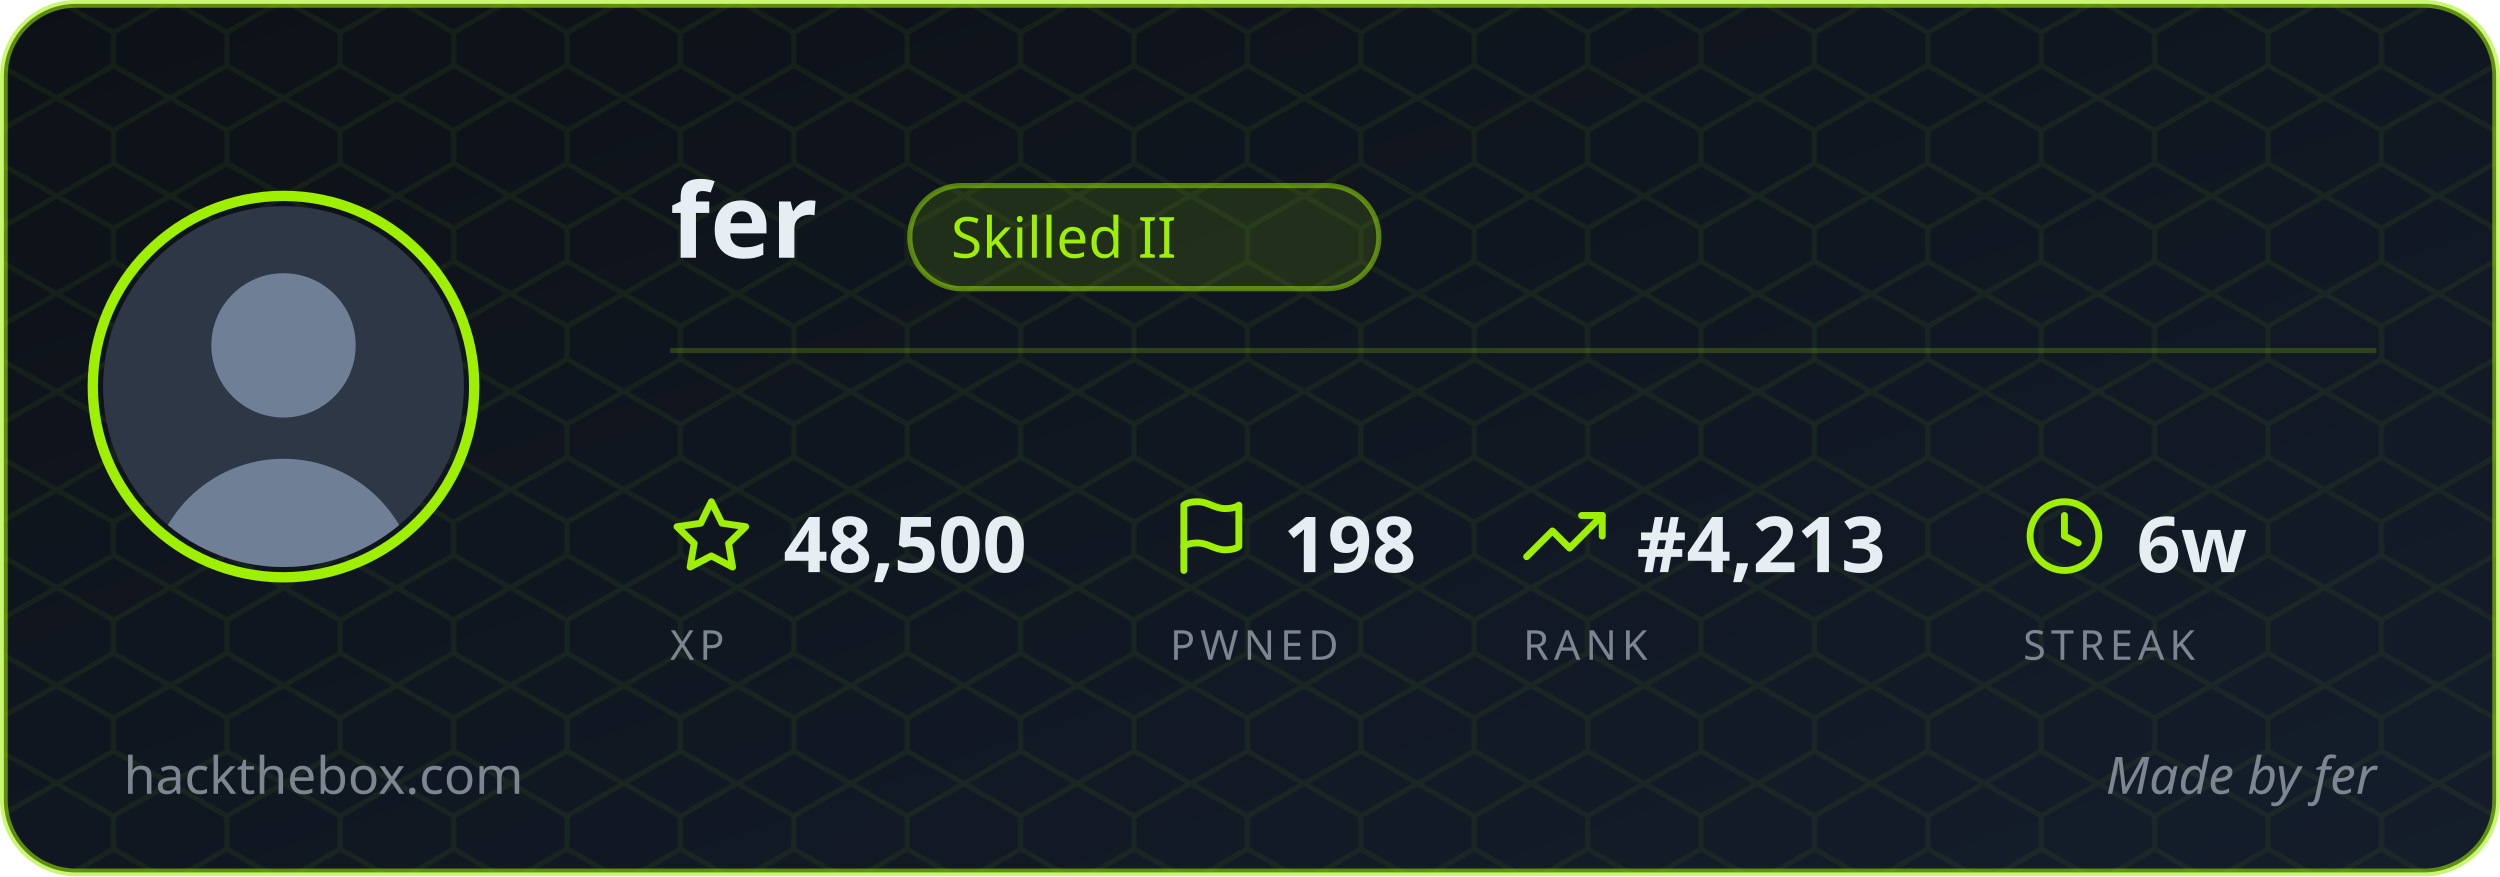
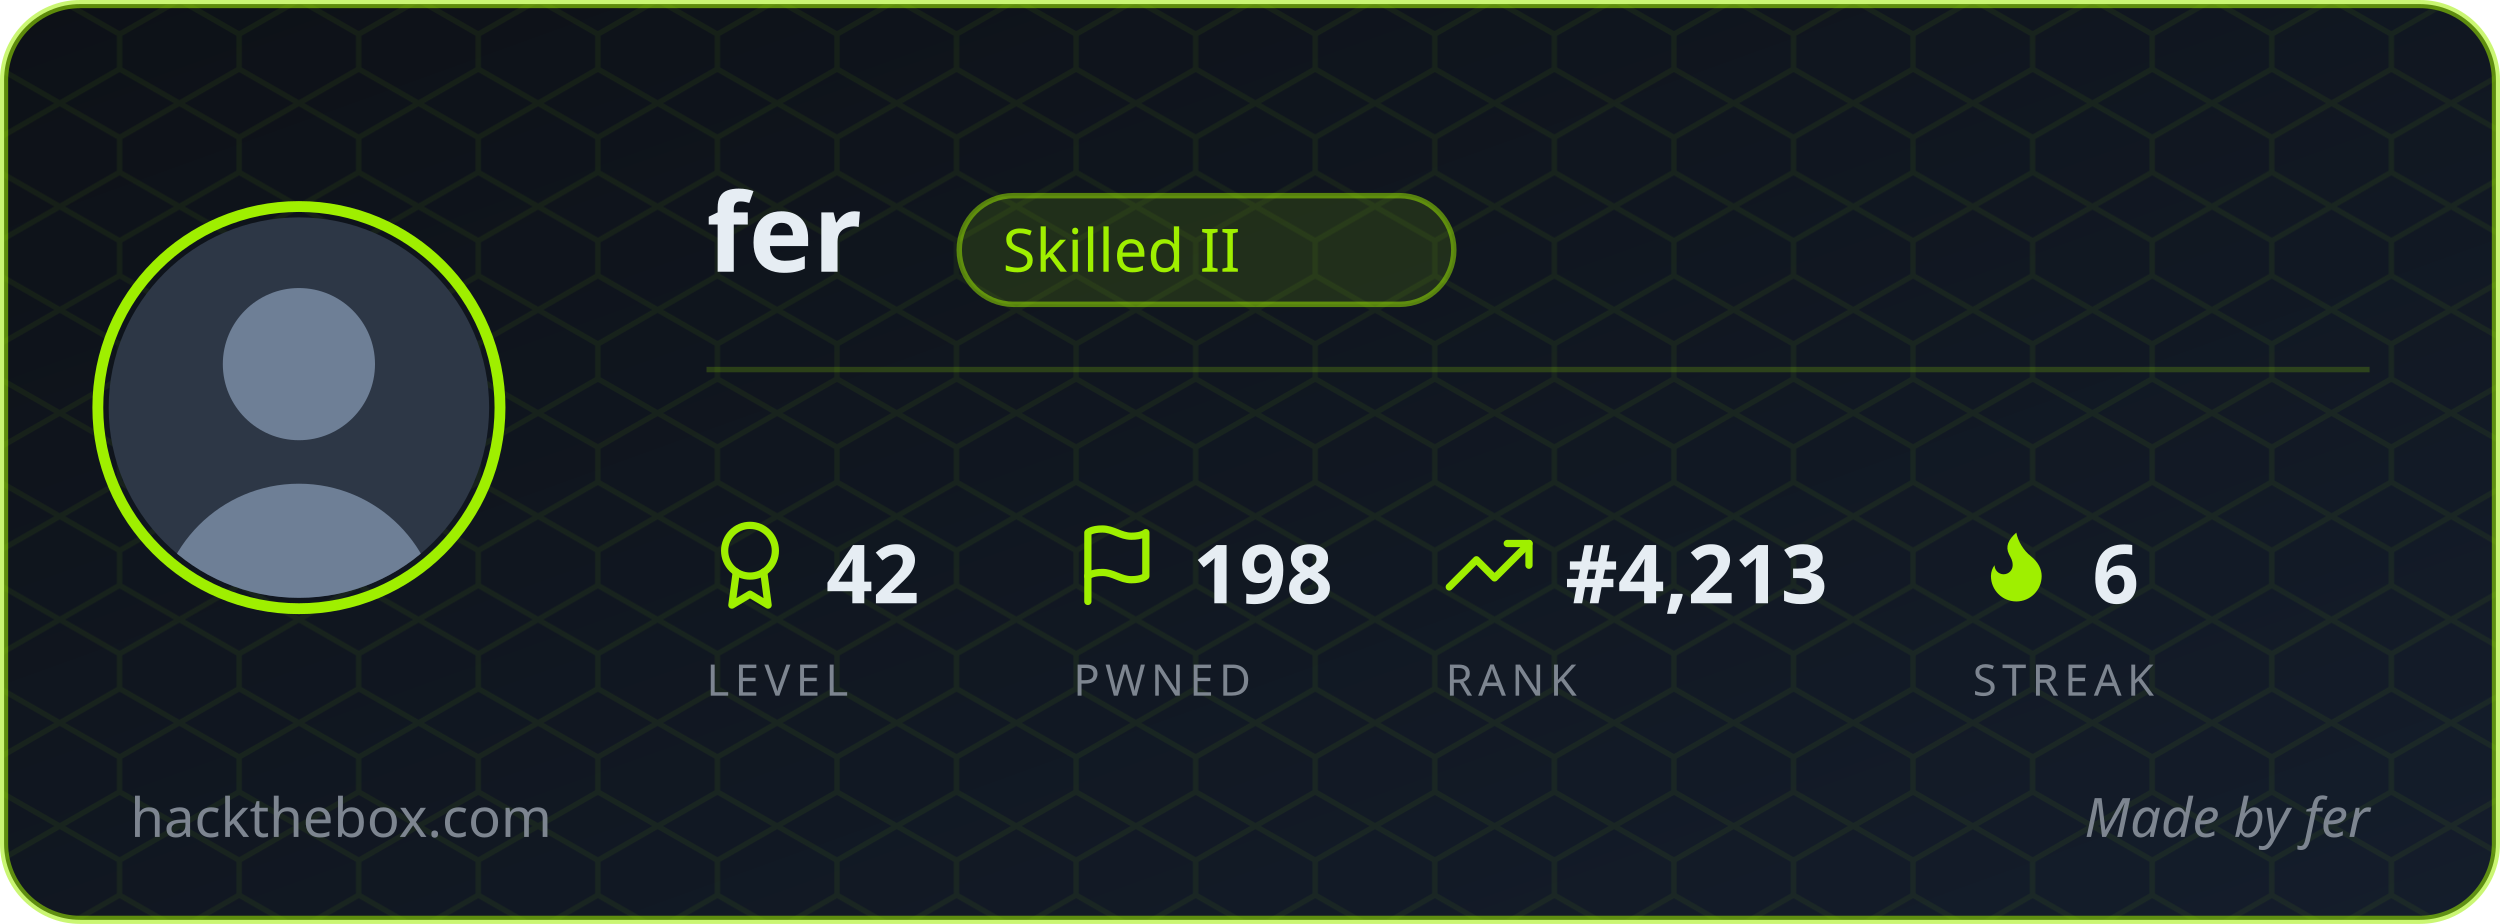
- <svg xmlns="http://www.w3.org/2000/svg" width="485" height="170" viewBox="0 0 485 170" role="img" aria-label="Hack The Box profile badge for fer">
+ <svg xmlns="http://www.w3.org/2000/svg" width="460" height="170" viewBox="0 0 460 170" role="img" aria-label="Hack The Box profile badge for fer">
  <defs>
    <linearGradient id="bg" x1="0" y1="0" x2="1" y2="1">
      <stop offset="0%" stop-color="#0d1117" />
      <stop offset="100%" stop-color="#141d2b" />
    </linearGradient>
    <pattern id="hex" width="22" height="19" patternUnits="userSpaceOnUse" patternTransform="translate(0,0)">
      <path d="M11 0 L22 6.3 L22 12.7 L11 19 L0 12.7 L0 6.3 Z" fill="none" stroke="#9FEF00" stroke-opacity="0.06" stroke-width="1" />
    </pattern>
    <clipPath id="avatarClip">
      <circle cx="55" cy="75" r="35" />
    </clipPath>
  </defs>
-   <rect x="0.75" y="0.75" width="483.5" height="168.5" rx="14" fill="url(#bg)" stroke="#9FEF00" stroke-opacity="0.55" stroke-width="1.5" />
-   <rect x="0.75" y="0.75" width="483.5" height="168.5" rx="14" fill="url(#hex)" />
+   <rect x="0.75" y="0.75" width="458.5" height="168.5" rx="14" fill="url(#bg)" stroke="#9FEF00" stroke-opacity="0.55" stroke-width="1.5" />
+   <rect x="0.75" y="0.75" width="458.5" height="168.5" rx="14" fill="url(#hex)" />
  <circle cx="55" cy="75" r="37" fill="none" stroke="#9FEF00" stroke-width="2" />
  <rect x="20" y="40" width="70" height="70" fill="#2d3746" clip-path="url(#avatarClip)" />
  <circle cx="55" cy="67" r="14" fill="#6e7f96" clip-path="url(#avatarClip)" />
  <circle cx="55" cy="115" r="26" fill="#6e7f96" clip-path="url(#avatarClip)" />
  <text x="130" y="50" font-family="Verdana, sans-serif" font-size="20" font-weight="bold" fill="#e6edf3">fer</text>
  <g transform="translate(176.5,36)">
    <rect width="91.0" height="20" rx="10" fill="#9FEF00" fill-opacity="0.12" stroke="#9FEF00" stroke-opacity="0.5" />
    <text x="8" y="14" font-family="Verdana, sans-serif" font-size="11" fill="#9FEF00">Skilled II</text>
  </g>
-   <line x1="130" y1="68" x2="461" y2="68" stroke="#9FEF00" stroke-opacity="0.2" stroke-width="1" />
+   <line x1="130" y1="68" x2="436" y2="68" stroke="#9FEF00" stroke-opacity="0.2" stroke-width="1" />
  <g>
    <g transform="translate(130,96) scale(0.6666667)">
      <g fill="none" stroke="#9FEF00" stroke-width="2" stroke-linecap="round" stroke-linejoin="round">
-         <polygon points="12 2 15.09 8.26 22 9.27 17 14.14 18.18 21.02 12 17.77 5.82 21.02 7 14.14 2 9.27 8.91 8.26 12 2" />
+         <circle cx="12" cy="8" r="7" />
+         <polyline points="8.21 13.89 7 23 12 20 17 23 15.79 13.88" />
      </g>
    </g>
-     <text x="152" y="111" font-family="Verdana, sans-serif" font-size="15" font-weight="bold" fill="#e6edf3">48,500</text>
-     <text x="130" y="128" font-family="Verdana, sans-serif" font-size="8" letter-spacing="1" fill="#7d8590">XP</text>
+     <text x="152" y="111" font-family="Verdana, sans-serif" font-size="15" font-weight="bold" fill="#e6edf3">42</text>
+     <text x="130" y="128" font-family="Verdana, sans-serif" font-size="8" letter-spacing="1" fill="#7d8590">LEVEL</text>
  </g>
  <g>
-     <g transform="translate(227.0,96) scale(0.6666667)">
+     <g transform="translate(197.5,96) scale(0.6666667)">
      <g fill="none" stroke="#9FEF00" stroke-width="2" stroke-linecap="round" stroke-linejoin="round">
        <path d="M4 15s1-1 4-1 5 2 8 2 4-1 4-1V3s-1 1-4 1-5-2-8-2-4 1-4 1z" />
        <line x1="4" y1="22" x2="4" y2="15" />
      </g>
    </g>
-     <text x="249.0" y="111" font-family="Verdana, sans-serif" font-size="15" font-weight="bold" fill="#e6edf3">198</text>
-     <text x="227.0" y="128" font-family="Verdana, sans-serif" font-size="8" letter-spacing="1" fill="#7d8590">PWNED</text>
+     <text x="219.5" y="111" font-family="Verdana, sans-serif" font-size="15" font-weight="bold" fill="#e6edf3">198</text>
+     <text x="197.5" y="128" font-family="Verdana, sans-serif" font-size="8" letter-spacing="1" fill="#7d8590">PWNED</text>
  </g>
  <g>
-     <g transform="translate(295.5,96) scale(0.6666667)">
+     <g transform="translate(266.0,96) scale(0.6666667)">
      <g fill="none" stroke="#9FEF00" stroke-width="2" stroke-linecap="round" stroke-linejoin="round">
        <polyline points="23 6 13.5 15.5 8.5 10.5 1 18" />
        <polyline points="17 6 23 6 23 12" />
      </g>
    </g>
-     <text x="317.5" y="111" font-family="Verdana, sans-serif" font-size="15" font-weight="bold" fill="#e6edf3">#4,213</text>
-     <text x="295.5" y="128" font-family="Verdana, sans-serif" font-size="8" letter-spacing="1" fill="#7d8590">RANK</text>
+     <text x="288.0" y="111" font-family="Verdana, sans-serif" font-size="15" font-weight="bold" fill="#e6edf3">#4,213</text>
+     <text x="266.0" y="128" font-family="Verdana, sans-serif" font-size="8" letter-spacing="1" fill="#7d8590">RANK</text>
  </g>
  <g>
-     <g transform="translate(392.5,96) scale(0.6666667)">
-       <g fill="none" stroke="#9FEF00" stroke-width="2" stroke-linecap="round" stroke-linejoin="round">
-         <circle cx="12" cy="12" r="10" />
-         <polyline points="12 6 12 12 16 14" />
+     <g transform="translate(363.0,96) scale(0.6666667)">
+       <g fill="#9FEF00" stroke="none">
+         <path d="M8.5 14.5A2.5 2.5 0 0 0 11 12c0-1.38-.5-2-1-3-1.072-2.143-.224-4.054 2-6 .5 2.5 2 4.9 4 6.5 2 1.6 3 3.5 3 5.5a7 7 0 1 1-14 0c0-1.153.433-2.294 1-3a2.5 2.5 0 0 0 2.5 2.5z" />
      </g>
    </g>
-     <text x="414.5" y="111" font-family="Verdana, sans-serif" font-size="15" font-weight="bold" fill="#e6edf3">6w</text>
-     <text x="392.5" y="128" font-family="Verdana, sans-serif" font-size="8" letter-spacing="1" fill="#7d8590">STREAK</text>
+     <text x="385.0" y="111" font-family="Verdana, sans-serif" font-size="15" font-weight="bold" fill="#e6edf3">6</text>
+     <text x="363.0" y="128" font-family="Verdana, sans-serif" font-size="8" letter-spacing="1" fill="#7d8590">STREAK</text>
  </g>
  <text x="24" y="154" font-family="Verdana, sans-serif" font-size="10" fill="#7d8590">hackthebox.com</text>
-   <text x="461" y="154" text-anchor="end" font-family="Verdana, sans-serif" font-size="10" font-style="italic" fill="#7d8590">Made by fer</text>
+   <text x="436" y="154" text-anchor="end" font-family="Verdana, sans-serif" font-size="10" font-style="italic" fill="#7d8590">Made by fer</text>
</svg>
